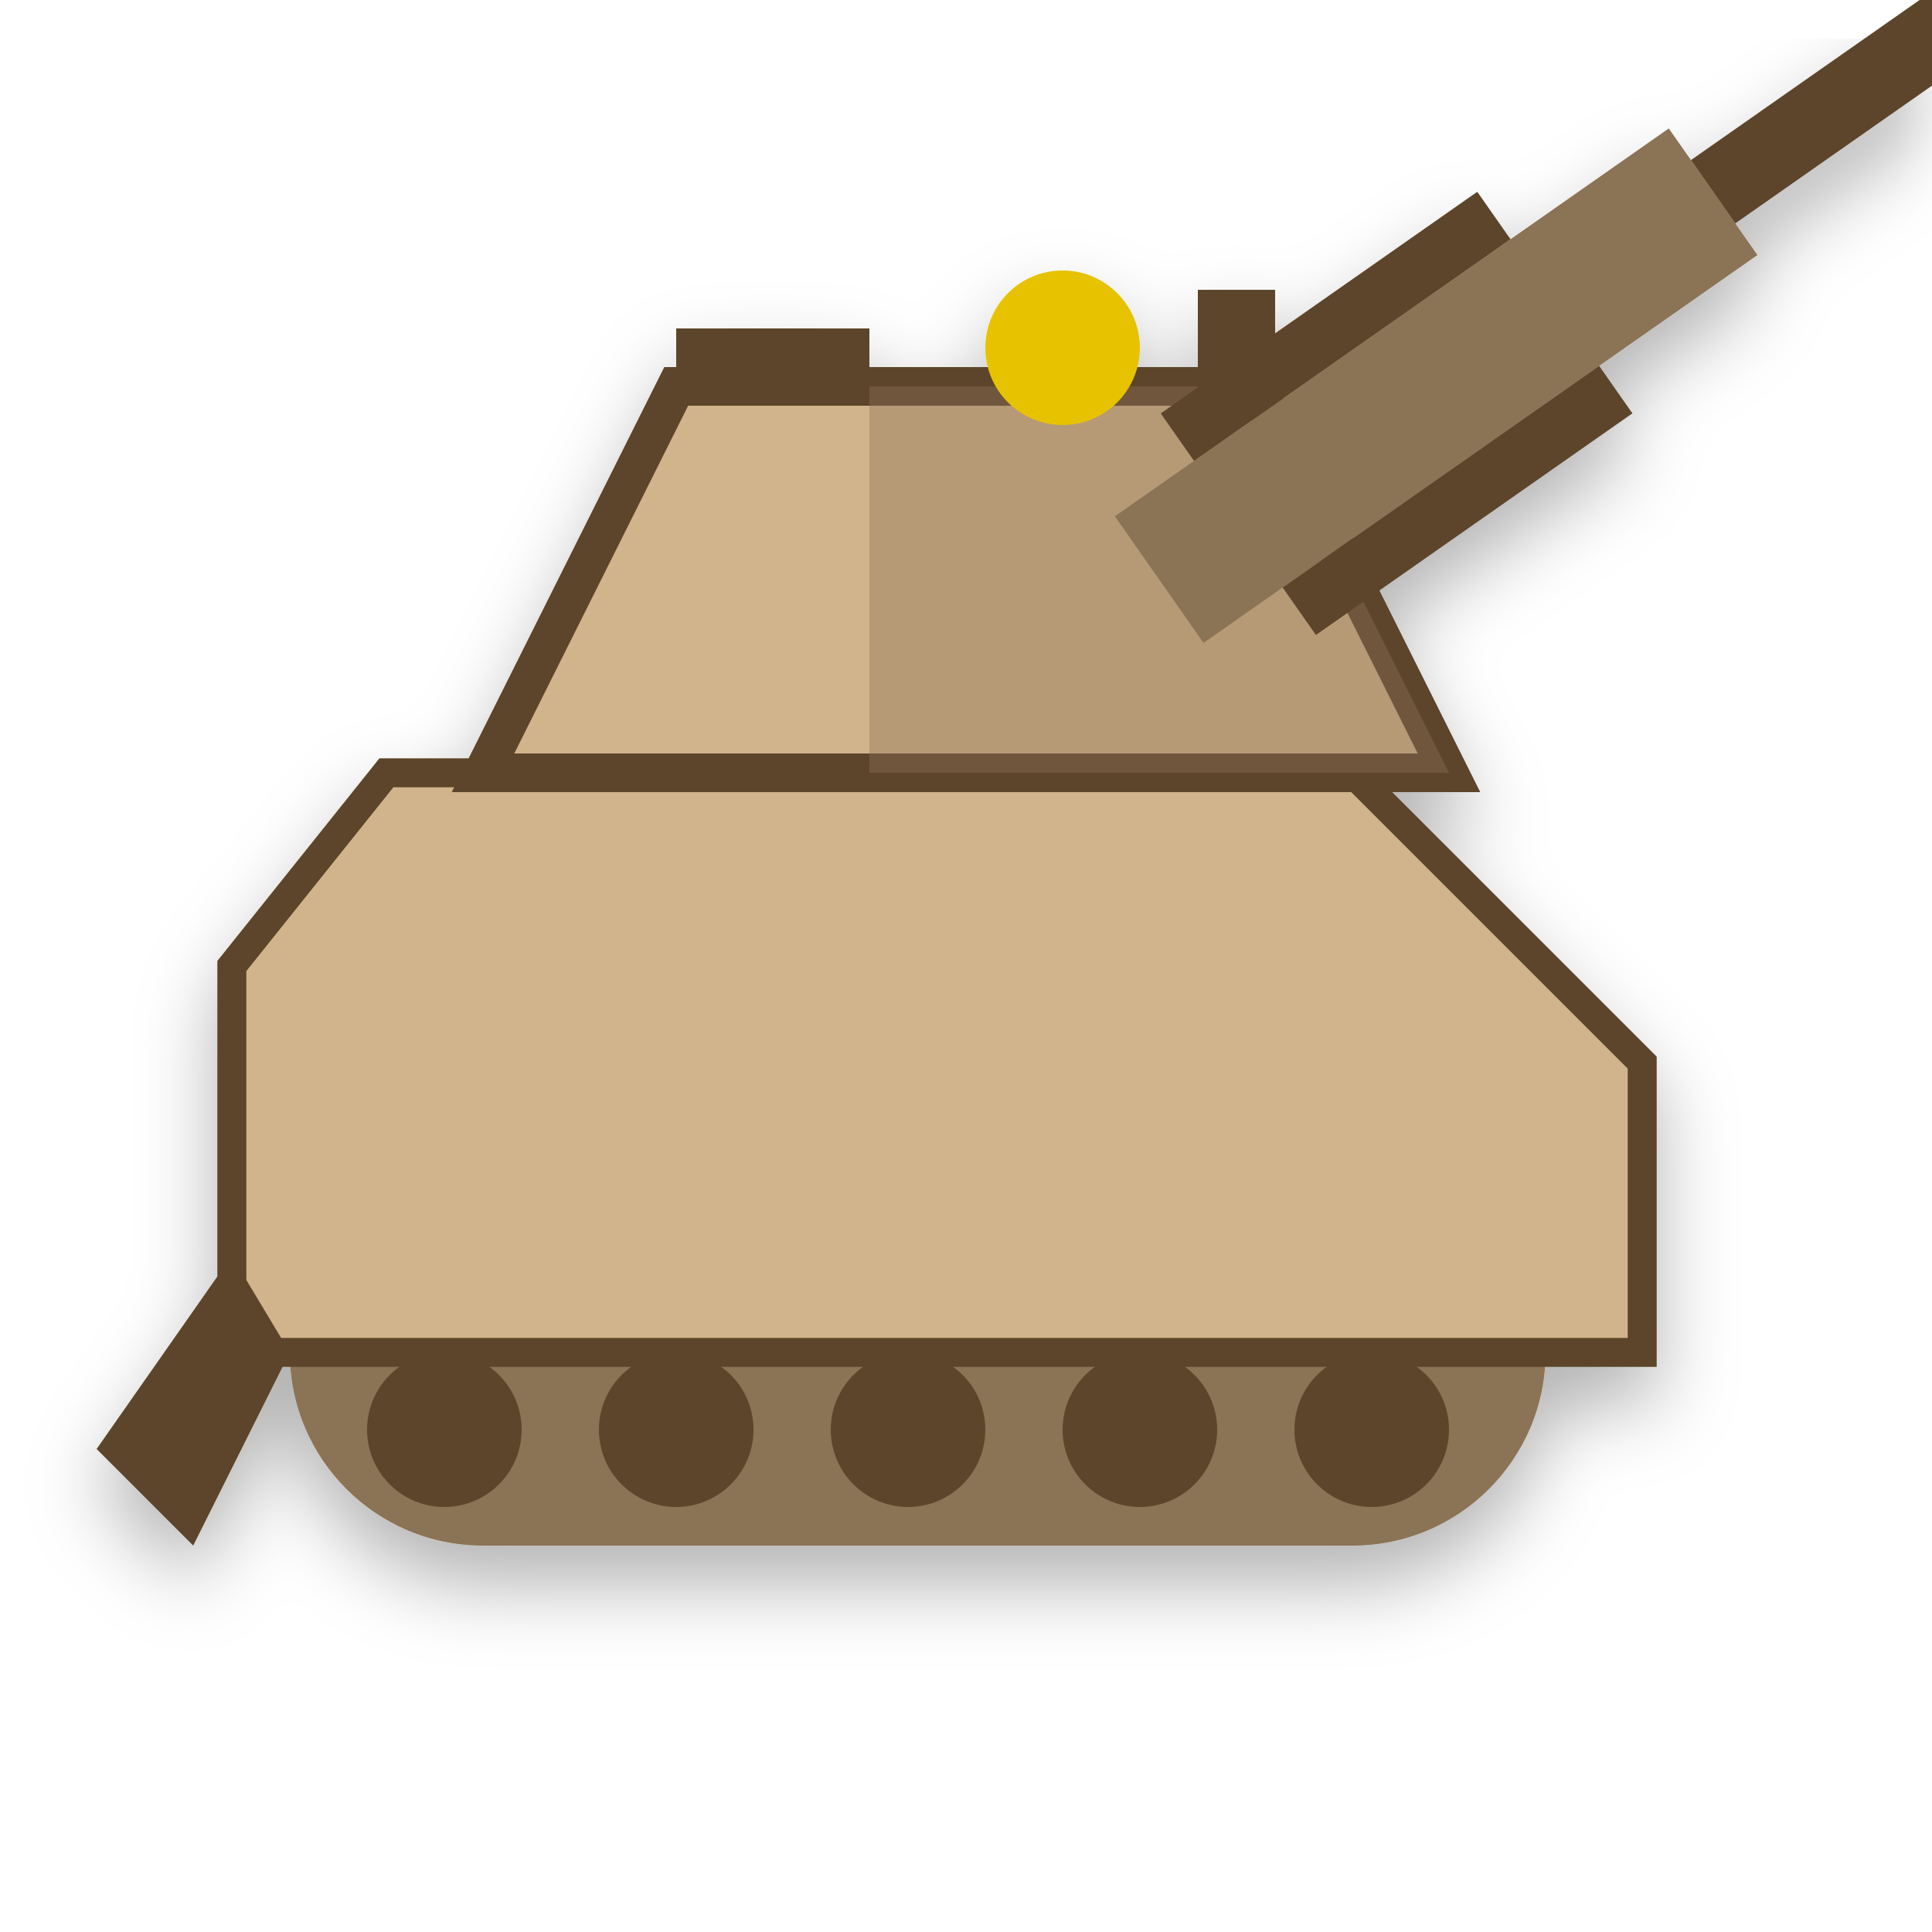
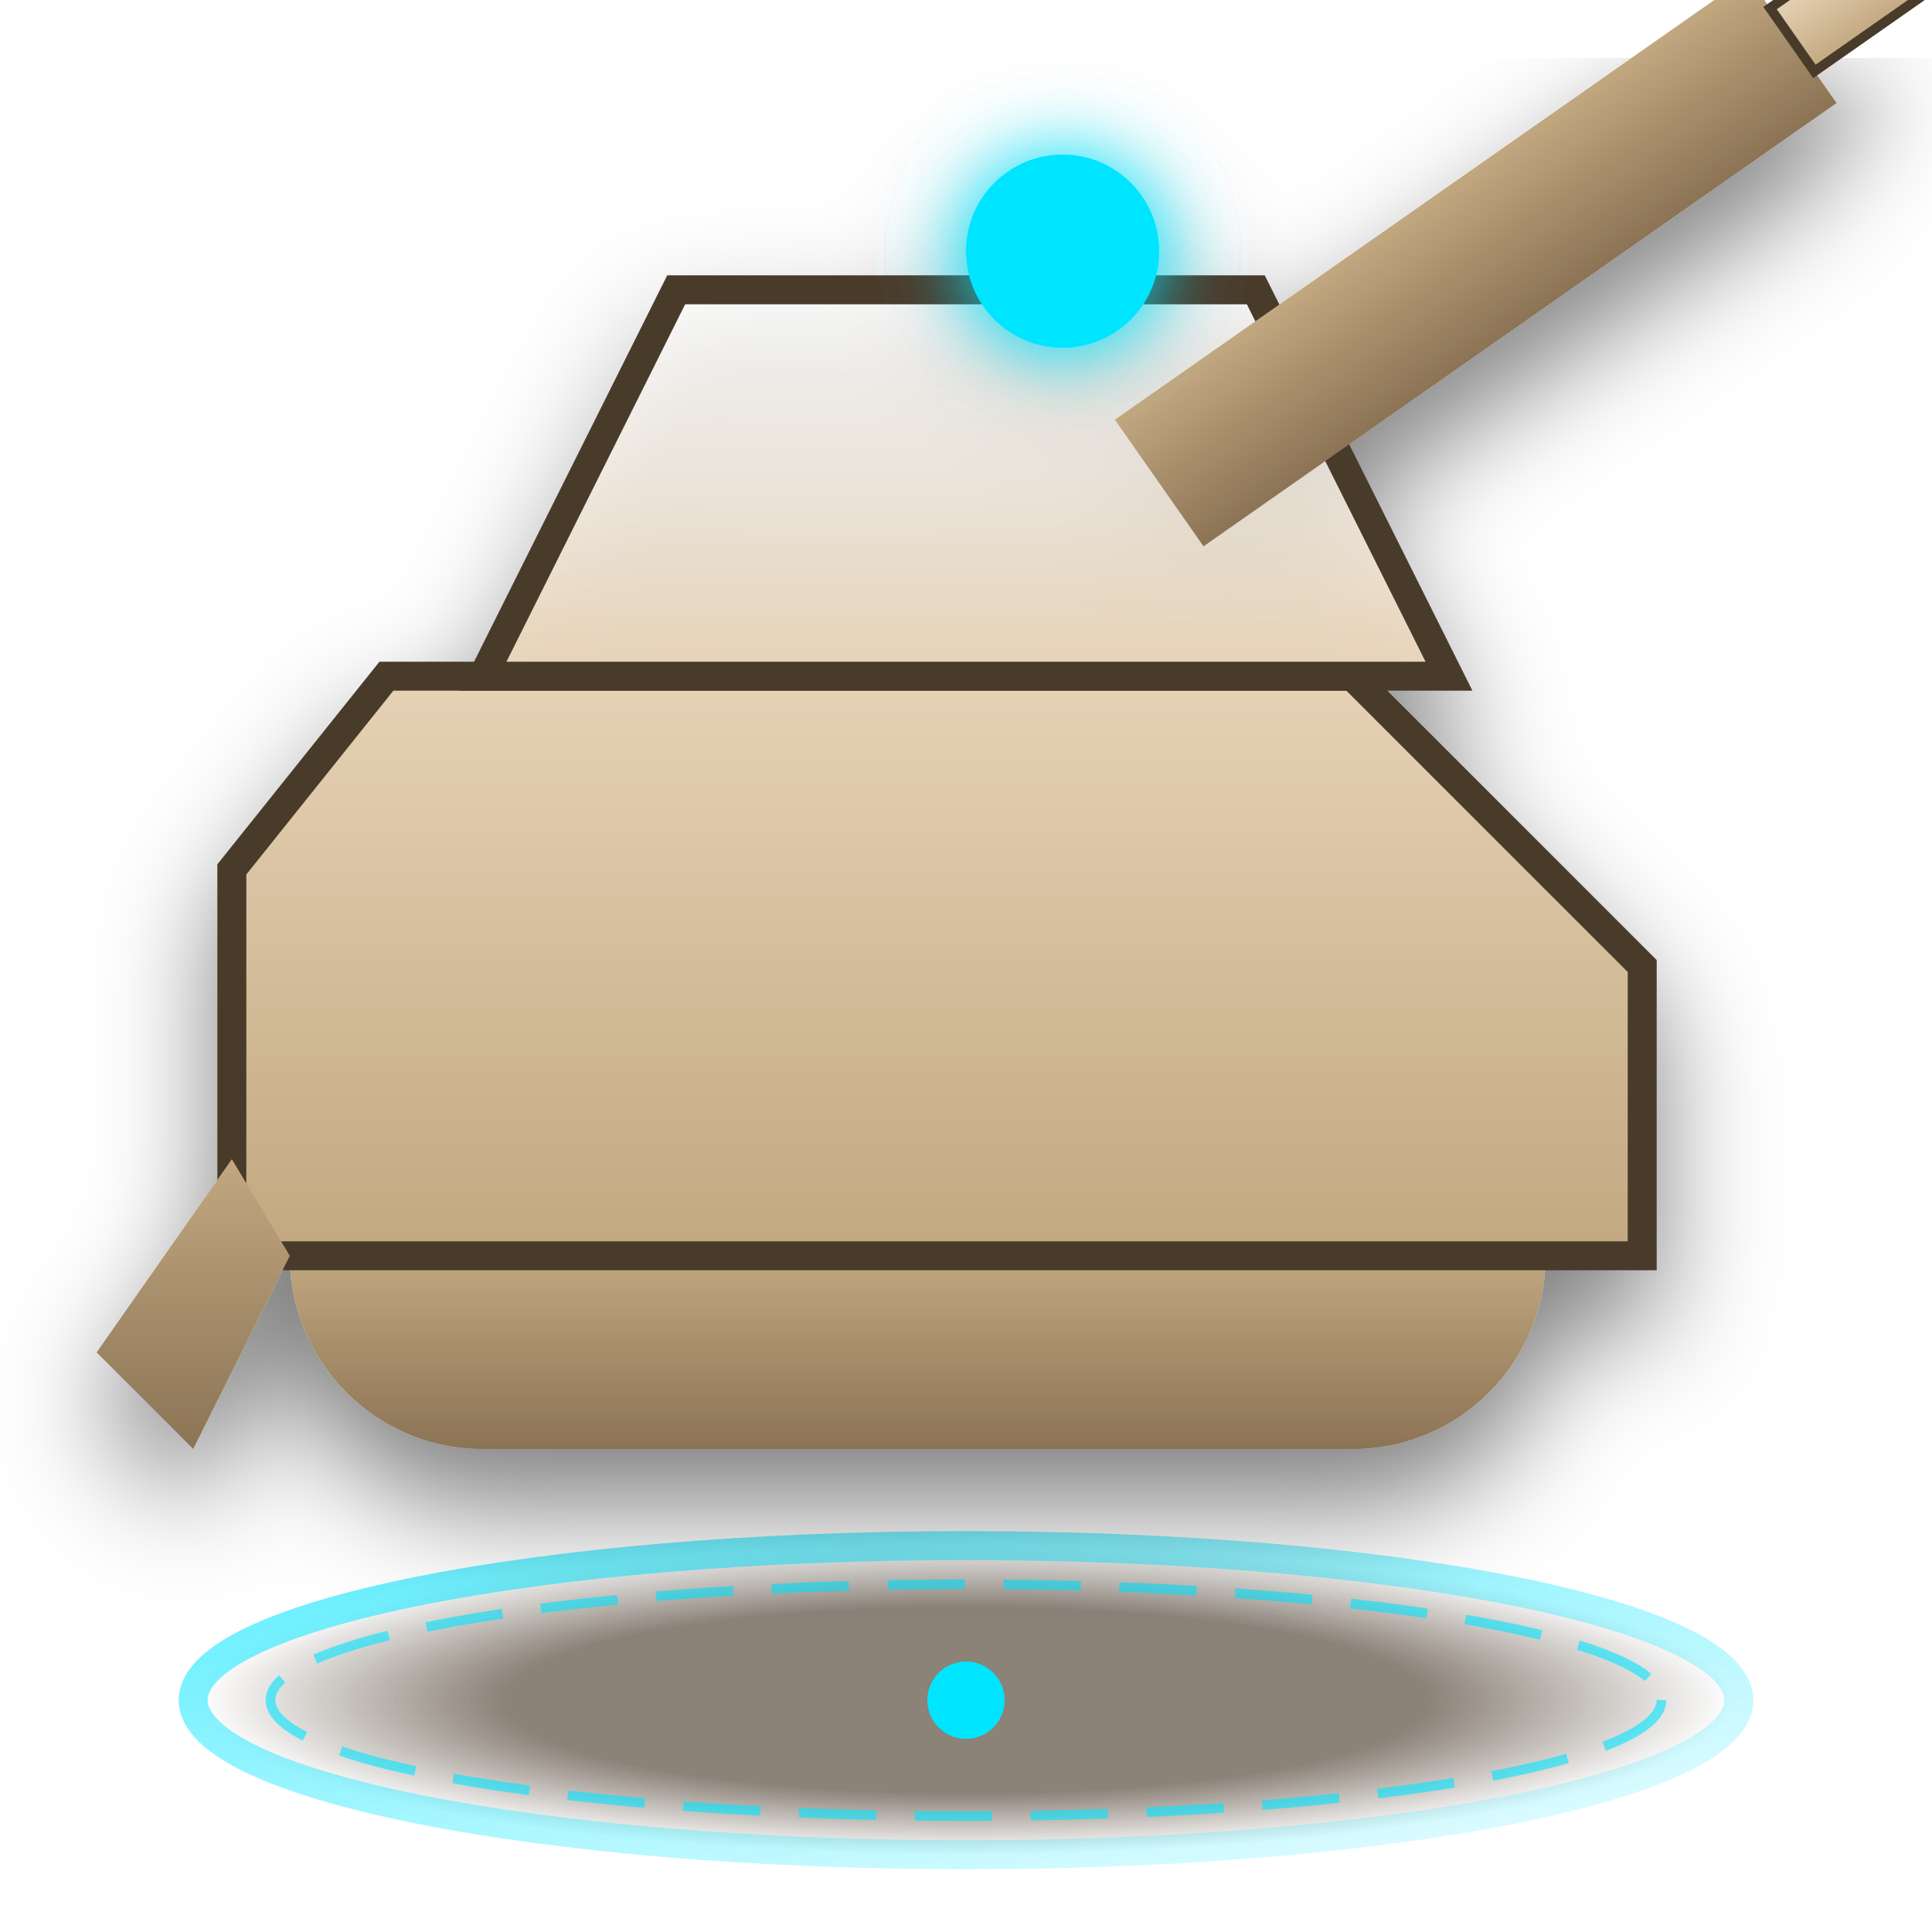
<svg xmlns="http://www.w3.org/2000/svg" viewBox="0 0 100 100">
  <defs>
    <filter id="drop-shadow" x="-20%" y="-20%" width="140%" height="140%">
-       <feDropShadow dx="0" dy="2" stdDeviation="2" flood-color="rgba(0,0,0,0.3)" />
+       <feDropShadow dx="0" dy="3" stdDeviation="3" flood-color="rgba(0,0,0,0.5)" />
    </filter>
+     <filter id="glow" x="-50%" y="-50%" width="200%" height="200%">
+       <feGaussianBlur stdDeviation="2" result="blur" />
+       <feMerge>
+         <feMergeNode in="blur" />
+         <feMergeNode in="SourceGraphic" />
+       </feMerge>
+     </filter>
+     <linearGradient id="mainGrad" x1="0%" y1="0%" x2="0%" y2="100%">
+       <stop offset="0%" stop-color="#e6d2b5" />
+       <stop offset="100%" stop-color="#c2a880" />
+     </linearGradient>
+     <linearGradient id="lightGrad" x1="0%" y1="0%" x2="0%" y2="100%">
+       <stop offset="0%" stop-color="#ffffff" stop-opacity="0.3" />
+       <stop offset="100%" stop-color="#e6d2b5" />
+     </linearGradient>
+     <linearGradient id="darkGrad" x1="0%" y1="0%" x2="0%" y2="100%">
+       <stop offset="0%" stop-color="#c2a880" />
+       <stop offset="100%" stop-color="#8b7355" />
+     </linearGradient>
+     <linearGradient id="accentGrad" x1="0%" y1="0%" x2="100%" y2="100%">
+       <stop offset="0%" stop-color="#00e5ff" stop-opacity="0.8" />
+       <stop offset="100%" stop-color="#00e5ff" stop-opacity="0.1" />
+     </linearGradient>
+     <radialGradient id="baseGrad" cx="50%" cy="50%" r="50%">
+       <stop offset="60%" stop-color="#4a3b2c" stop-opacity="0.8" />
+       <stop offset="100%" stop-color="#4a3b2c" stop-opacity="0" />
+     </radialGradient>
  </defs>
+   <ellipse cx="50" cy="88" rx="40" ry="8" fill="url(#baseGrad)" stroke="url(#accentGrad)" stroke-width="1.5" opacity="0.8" />
+   <ellipse cx="50" cy="88" rx="36" ry="6" fill="none" stroke="#00e5ff" stroke-width="0.5" opacity="0.6" stroke-dasharray="4 2" />
+   <circle cx="50" cy="88" r="2" fill="#00e5ff" />
  <g filter="url(#drop-shadow)">
-     <g>
-       <path d="M 15 70 A 10 10 0 0 0 25 80 L 70 80 A 10 10 0 0 0 80 70 Z" fill="#8b7355" />
-       <circle cx="23" cy="74" r="4" fill="#5c452b" />
-       <circle cx="35" cy="74" r="4" fill="#5c452b" />
-       <circle cx="47" cy="74" r="4" fill="#5c452b" />
-       <circle cx="59" cy="74" r="4" fill="#5c452b" />
-       <circle cx="71" cy="74" r="4" fill="#5c452b" />
-       <polygon points="12,50 20,40 70,40 85,55 85,70 12,70" fill="#d2b48c" stroke="#5c452b" stroke-width="1.5" />
-       <polygon points="12,65 5,75 10,80 15,70" fill="#5c452b" />
-       <polygon points="25,40 35,20 65,20 75,40" fill="#d2b48c" stroke="#5c452b" stroke-width="2" />
-       <polygon points="45,20 65,20 75,40 45,40" fill="#8b7355" opacity="0.4" />
+     <g transform="translate(0,-5)">
+       <path d="M 15 70 A 10 10 0 0 0 25 80 L 70 80 A 10 10 0 0 0 80 70 Z" fill="url(#darkGrad)" />
+       <polygon points="12,50 20,40 70,40 85,55 85,70 12,70" fill="url(#mainGrad)" stroke="#4a3b2c" stroke-width="1.5" />
+       <polygon points="12,65 5,75 10,80 15,70" fill="url(#darkGrad)" />
+       <polygon points="25,40 35,20 65,20 75,40" fill="url(#lightGrad)" stroke="#4a3b2c" stroke-width="1.5" />
      <g transform="rotate(-35 60 30)">
-         <rect x="60" y="26" width="35" height="8" fill="#8b7355" />
-         <rect x="95" y="28" width="40" height="4" fill="#5c452b" />
-         <rect x="130" y="27" width="8" height="6" fill="#d2b48c" />
-         <rect x="65" y="23" width="20" height="3" fill="#5c452b" />
-         <rect x="65" y="34" width="20" height="3" fill="#5c452b" />
+         <rect x="60" y="26" width="40" height="8" fill="url(#darkGrad)" />
+         <rect x="100" y="28" width="35" height="4" fill="url(#mainGrad)" stroke="#4a3b2c" stroke-width="0.5" />
+         <rect x="135" y="27" width="8" height="6" fill="url(#lightGrad)" />
      </g>
-       <rect x="35" y="17" width="10" height="3" fill="#5c452b" />
-       <circle cx="55" cy="18" r="4" fill="#e6c200" />
-       <rect x="62" y="15" width="4" height="5" fill="#5c452b" />
+       <circle cx="55" cy="18" r="5" fill="#00e5ff" filter="url(#glow)" />
    </g>
  </g>
</svg>
